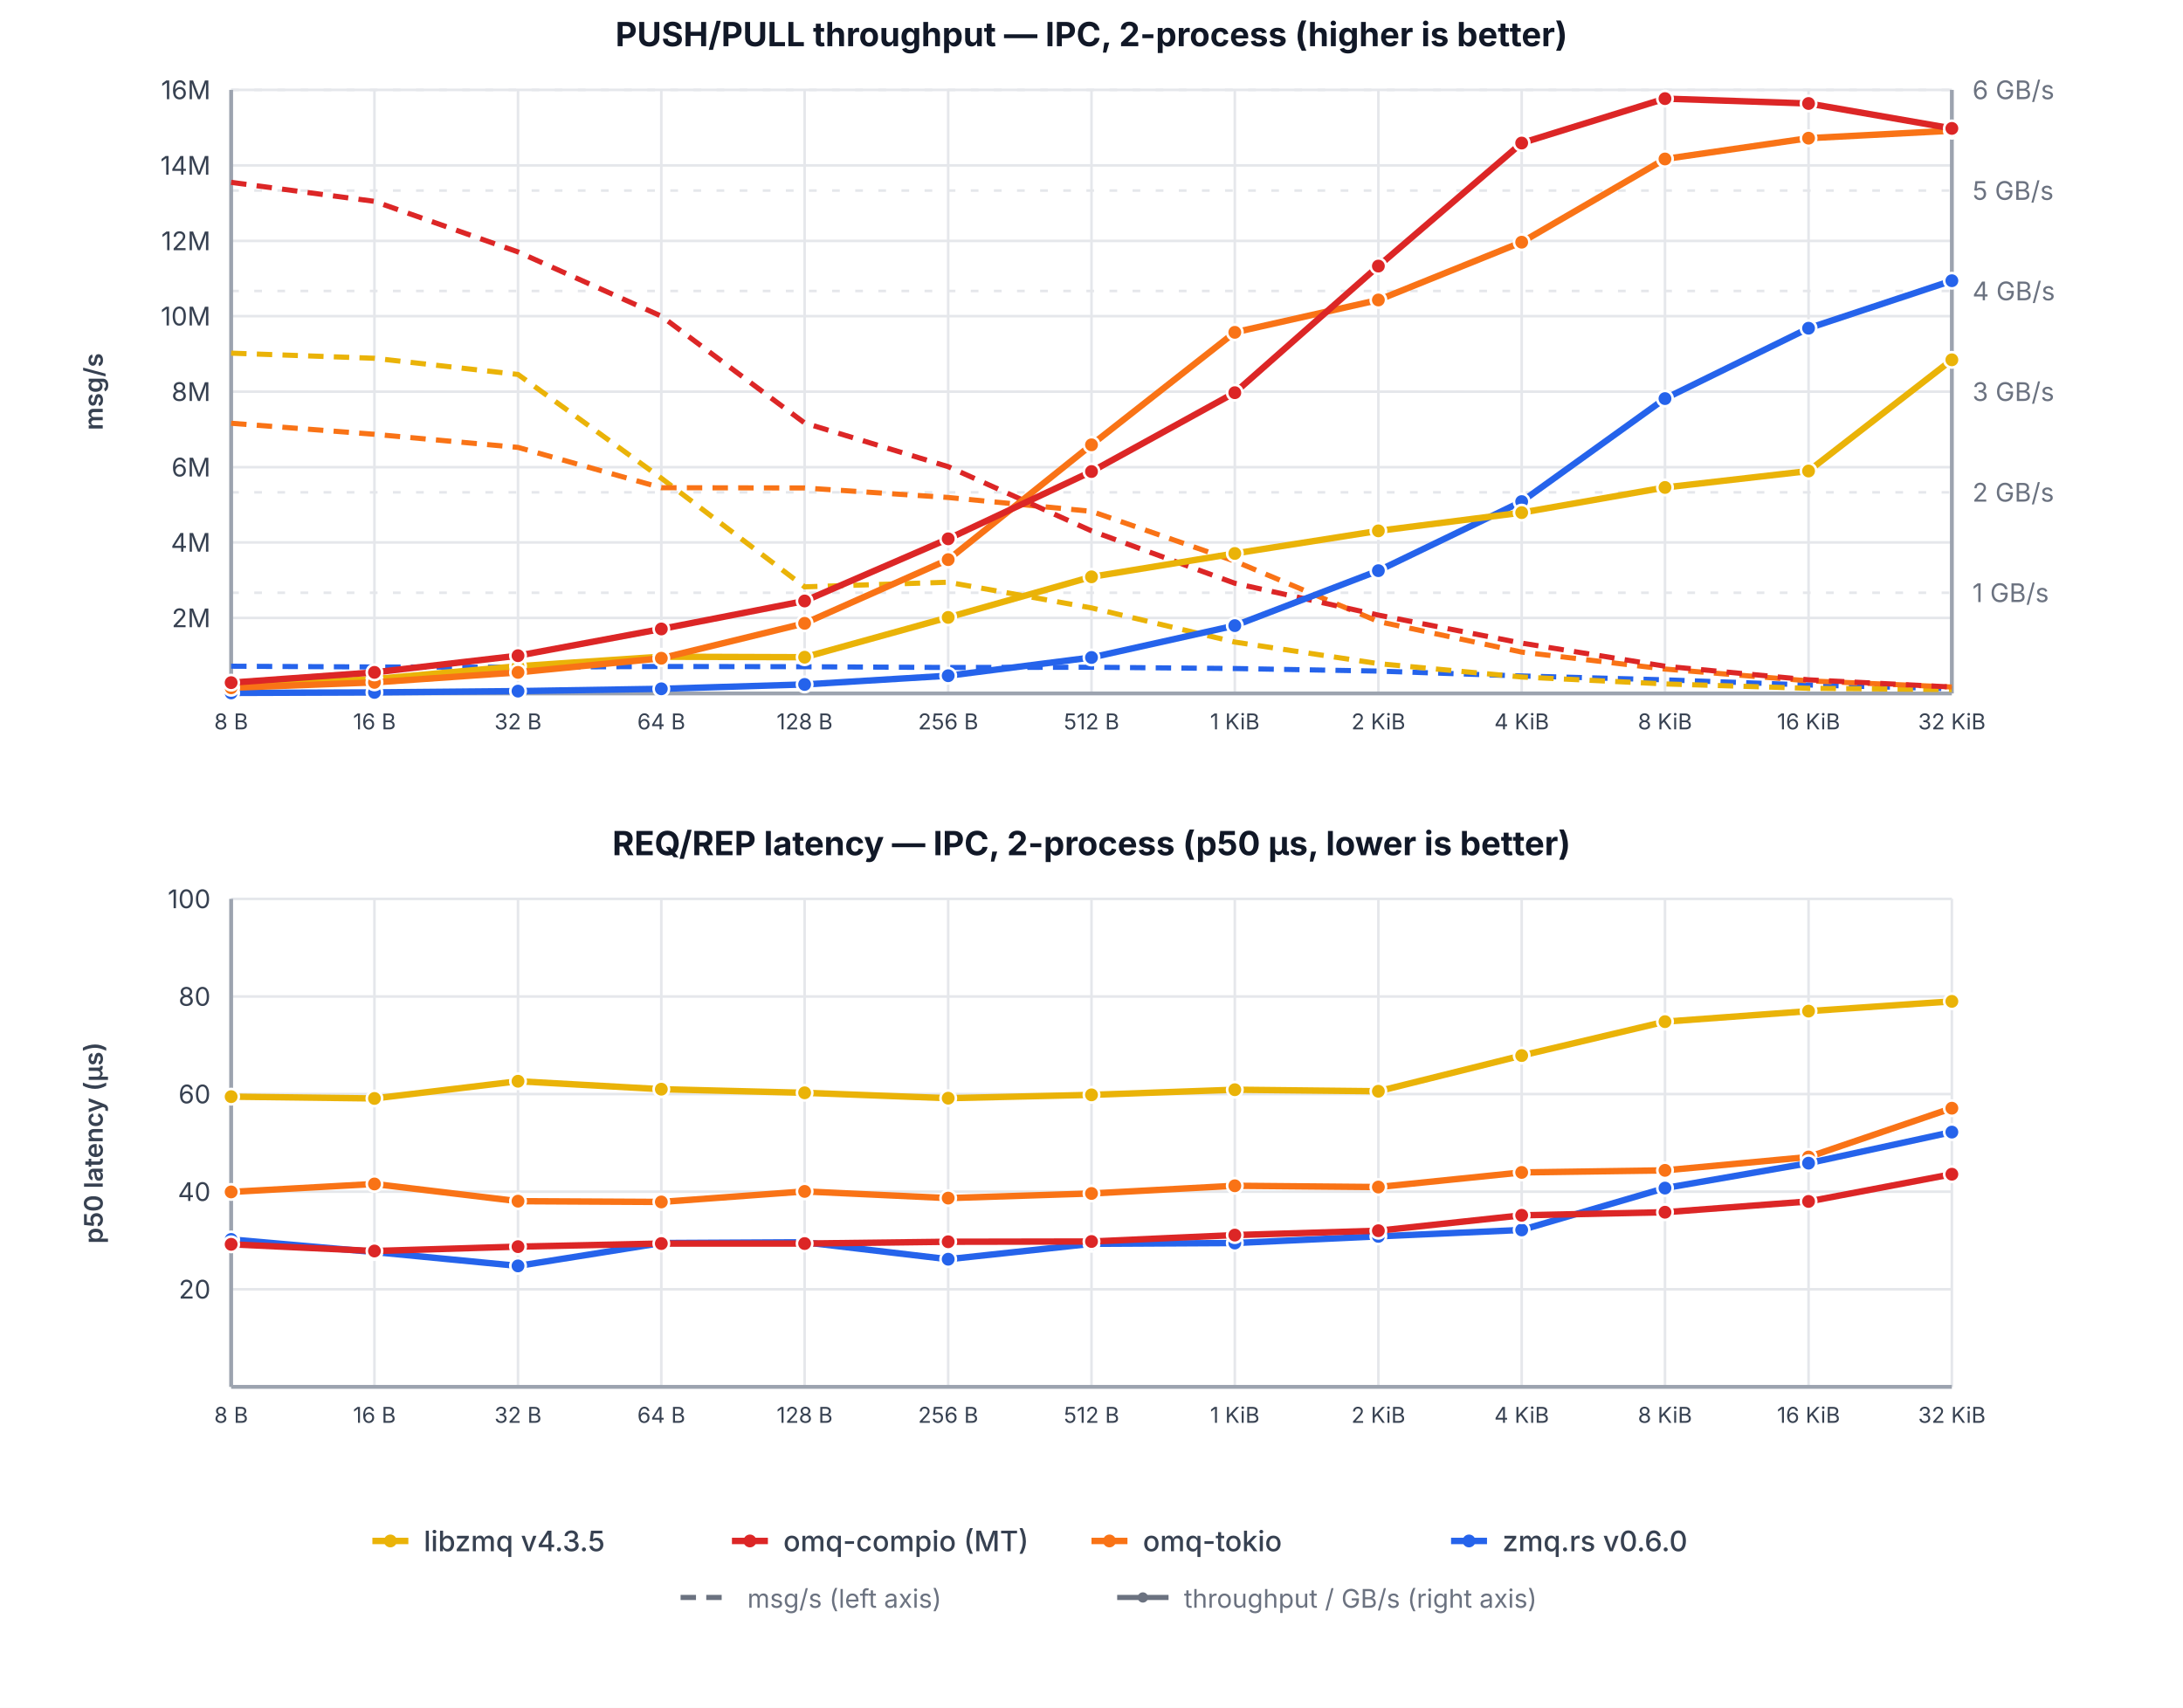
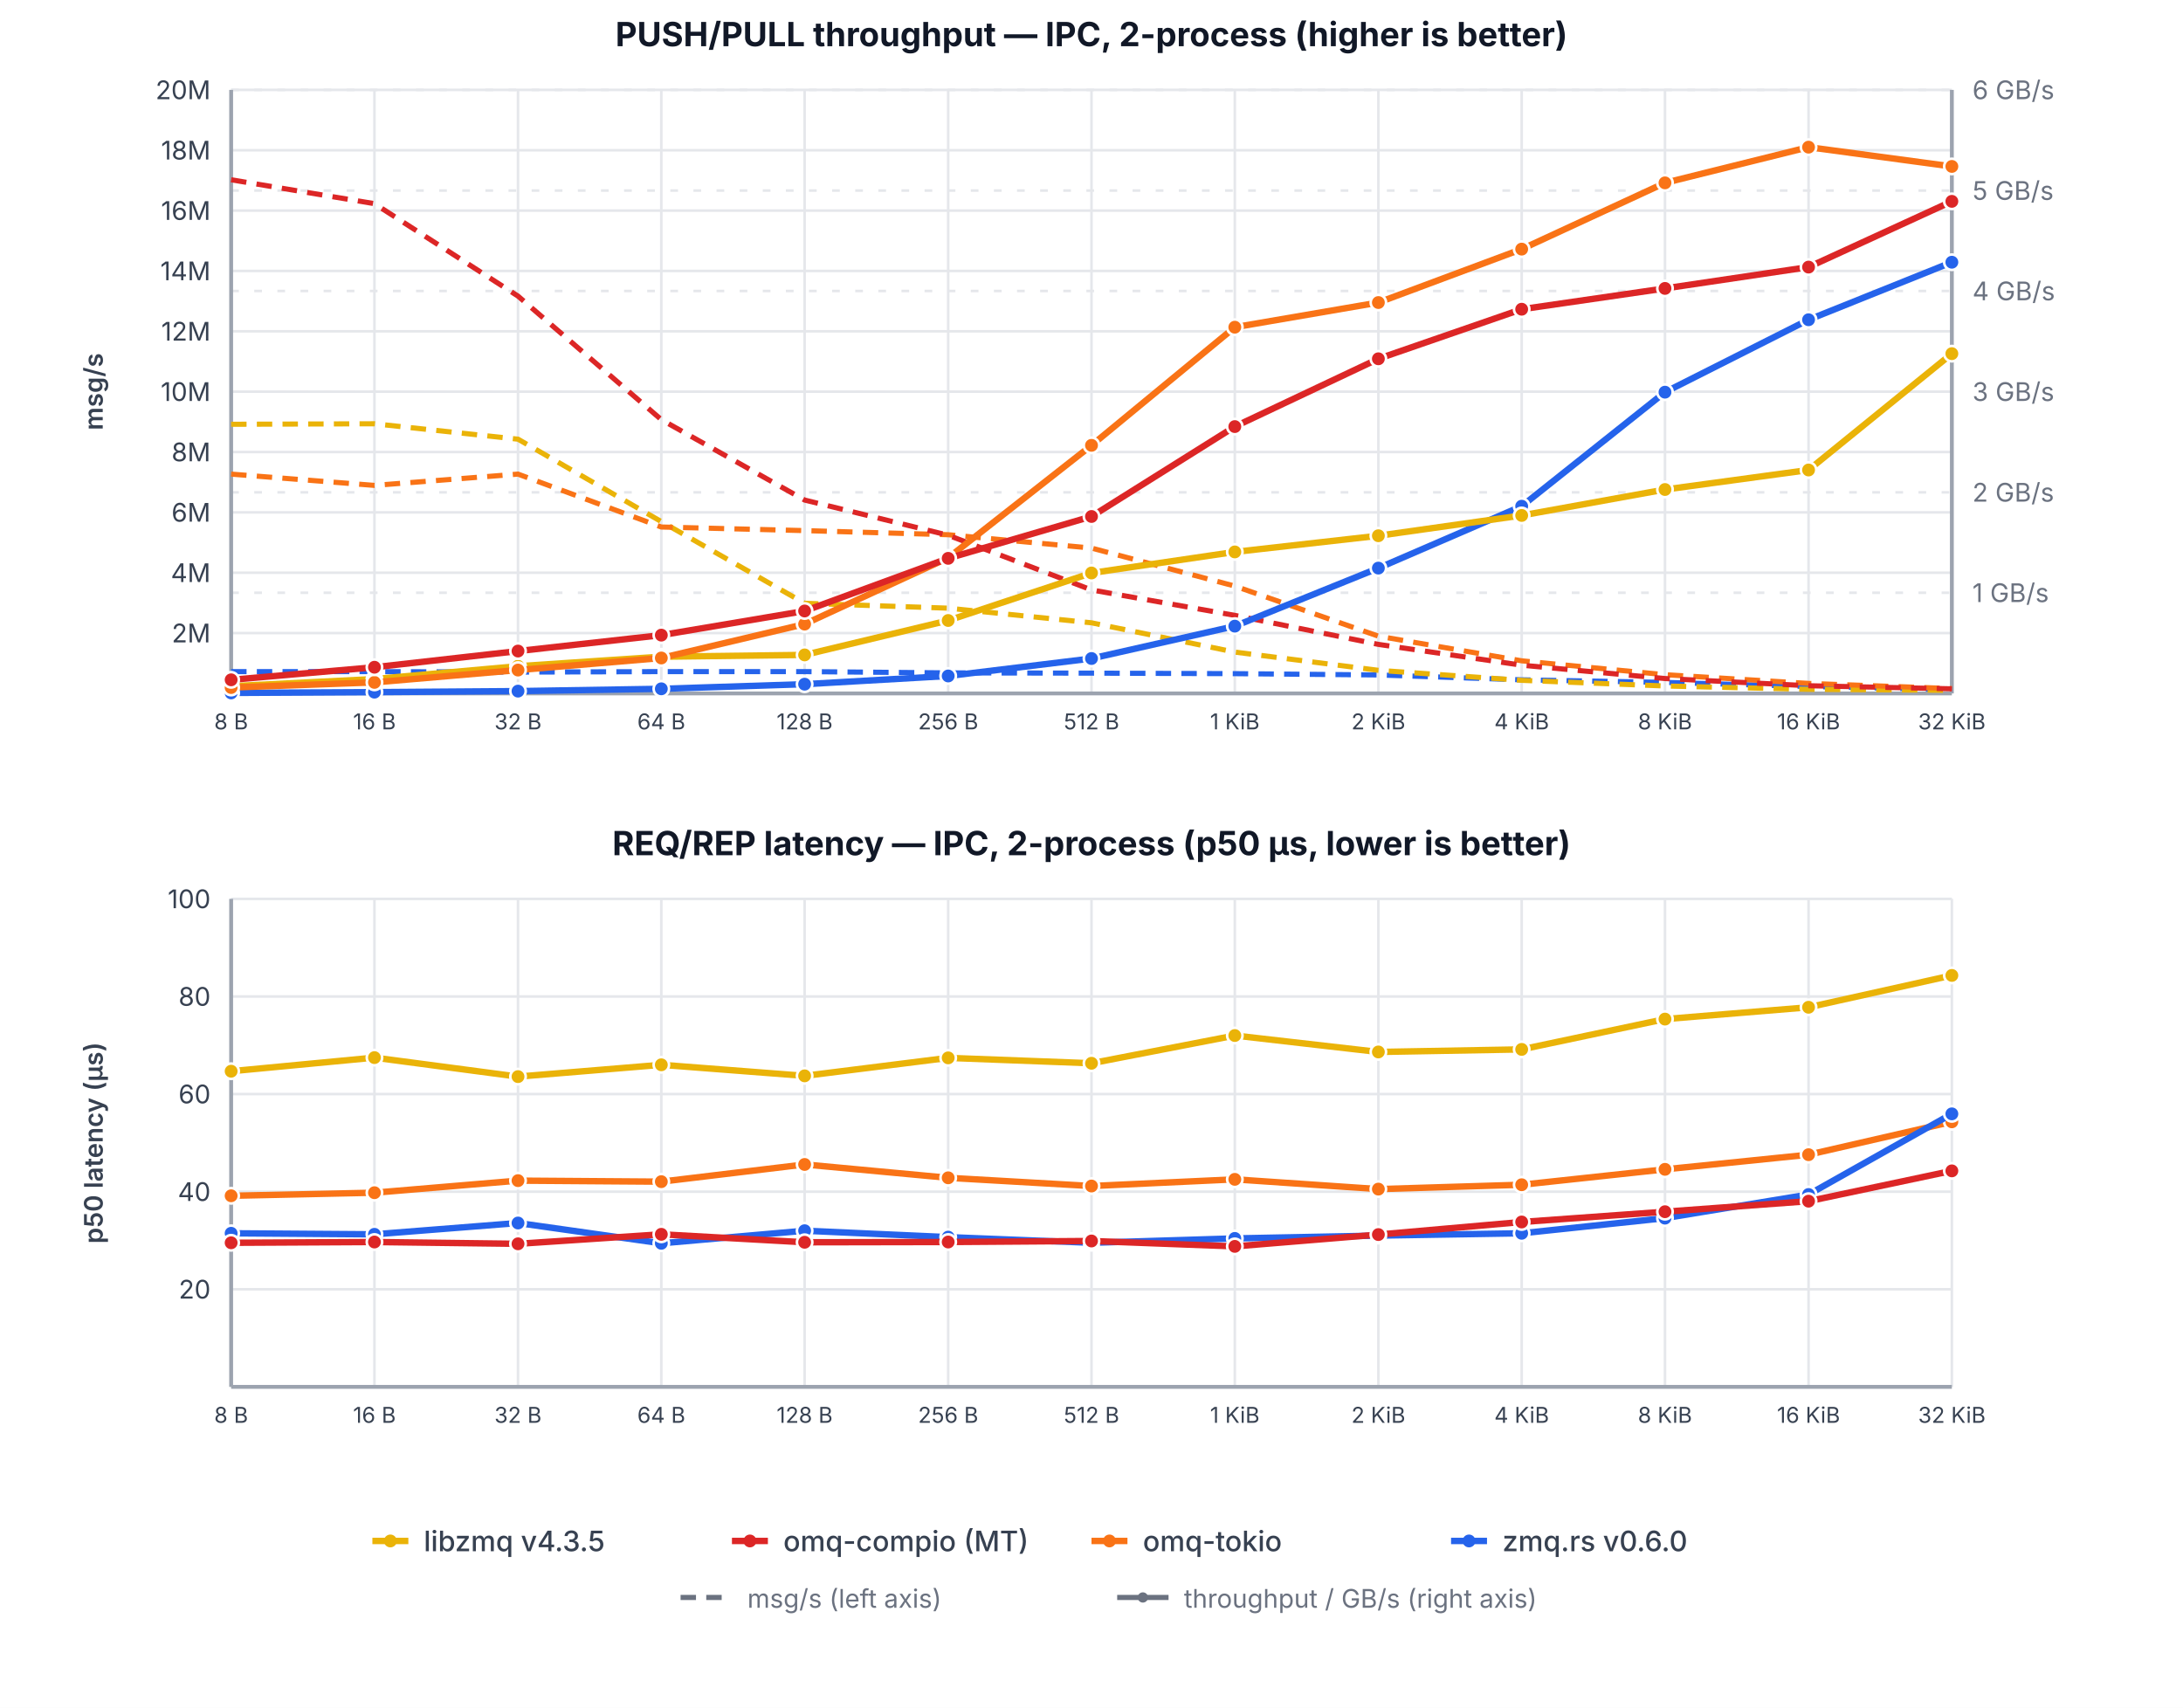
<svg xmlns="http://www.w3.org/2000/svg" viewBox="0 0 850 665" font-family="system-ui, -apple-system, sans-serif">
  <rect width="850" height="665" fill="white" />
  <text x="425.0" y="18.0" text-anchor="middle" fill="#111827" font-size="13" font-weight="700">PUSH/PULL throughput — IPC, 2-process (higher is better)</text>
-   <line x1="90.0" y1="240.6" x2="760.0" y2="240.6" stroke="#e5e7eb" stroke-width="1" />
-   <text x="82.0" y="240.6" text-anchor="end" dominant-baseline="middle" fill="#374151" font-size="10">2M</text>
-   <line x1="90.0" y1="211.2" x2="760.0" y2="211.2" stroke="#e5e7eb" stroke-width="1" />
-   <text x="82.0" y="211.2" text-anchor="end" dominant-baseline="middle" fill="#374151" font-size="10">4M</text>
-   <line x1="90.0" y1="181.9" x2="760.0" y2="181.9" stroke="#e5e7eb" stroke-width="1" />
-   <text x="82.0" y="181.9" text-anchor="end" dominant-baseline="middle" fill="#374151" font-size="10">6M</text>
+   <line x1="90.0" y1="246.5" x2="760.0" y2="246.5" stroke="#e5e7eb" stroke-width="1" />
+   <text x="82.0" y="246.5" text-anchor="end" dominant-baseline="middle" fill="#374151" font-size="10">2M</text>
+   <line x1="90.0" y1="223.0" x2="760.0" y2="223.0" stroke="#e5e7eb" stroke-width="1" />
+   <text x="82.0" y="223.0" text-anchor="end" dominant-baseline="middle" fill="#374151" font-size="10">4M</text>
+   <line x1="90.0" y1="199.5" x2="760.0" y2="199.5" stroke="#e5e7eb" stroke-width="1" />
+   <text x="82.0" y="199.5" text-anchor="end" dominant-baseline="middle" fill="#374151" font-size="10">6M</text>
+   <line x1="90.0" y1="176.0" x2="760.0" y2="176.0" stroke="#e5e7eb" stroke-width="1" />
+   <text x="82.0" y="176.0" text-anchor="end" dominant-baseline="middle" fill="#374151" font-size="10">8M</text>
  <line x1="90.0" y1="152.5" x2="760.0" y2="152.5" stroke="#e5e7eb" stroke-width="1" />
-   <text x="82.0" y="152.5" text-anchor="end" dominant-baseline="middle" fill="#374151" font-size="10">8M</text>
-   <line x1="90.0" y1="123.1" x2="760.0" y2="123.1" stroke="#e5e7eb" stroke-width="1" />
-   <text x="82.0" y="123.1" text-anchor="end" dominant-baseline="middle" fill="#374151" font-size="10">10M</text>
-   <line x1="90.0" y1="93.8" x2="760.0" y2="93.8" stroke="#e5e7eb" stroke-width="1" />
-   <text x="82.0" y="93.8" text-anchor="end" dominant-baseline="middle" fill="#374151" font-size="10">12M</text>
-   <line x1="90.0" y1="64.4" x2="760.0" y2="64.4" stroke="#e5e7eb" stroke-width="1" />
-   <text x="82.0" y="64.4" text-anchor="end" dominant-baseline="middle" fill="#374151" font-size="10">14M</text>
+   <text x="82.0" y="152.5" text-anchor="end" dominant-baseline="middle" fill="#374151" font-size="10">10M</text>
+   <line x1="90.0" y1="129.0" x2="760.0" y2="129.0" stroke="#e5e7eb" stroke-width="1" />
+   <text x="82.0" y="129.0" text-anchor="end" dominant-baseline="middle" fill="#374151" font-size="10">12M</text>
+   <line x1="90.0" y1="105.5" x2="760.0" y2="105.5" stroke="#e5e7eb" stroke-width="1" />
+   <text x="82.0" y="105.5" text-anchor="end" dominant-baseline="middle" fill="#374151" font-size="10">14M</text>
+   <line x1="90.0" y1="82.0" x2="760.0" y2="82.0" stroke="#e5e7eb" stroke-width="1" />
+   <text x="82.0" y="82.0" text-anchor="end" dominant-baseline="middle" fill="#374151" font-size="10">16M</text>
+   <line x1="90.0" y1="58.5" x2="760.0" y2="58.5" stroke="#e5e7eb" stroke-width="1" />
+   <text x="82.0" y="58.5" text-anchor="end" dominant-baseline="middle" fill="#374151" font-size="10">18M</text>
  <line x1="90.0" y1="35.0" x2="760.0" y2="35.0" stroke="#e5e7eb" stroke-width="1" />
-   <text x="82.0" y="35.0" text-anchor="end" dominant-baseline="middle" fill="#374151" font-size="10">16M</text>
+   <text x="82.0" y="35.0" text-anchor="end" dominant-baseline="middle" fill="#374151" font-size="10">20M</text>
  <line x1="90.0" y1="230.8" x2="760.0" y2="230.8" stroke="#e5e7eb" stroke-width="1" stroke-dasharray="3,6" />
  <text x="768.0" y="230.8" text-anchor="start" dominant-baseline="middle" fill="#6b7280" font-size="10">1 GB/s</text>
  <line x1="90.0" y1="191.7" x2="760.0" y2="191.7" stroke="#e5e7eb" stroke-width="1" stroke-dasharray="3,6" />
  <text x="768.0" y="191.7" text-anchor="start" dominant-baseline="middle" fill="#6b7280" font-size="10">2 GB/s</text>
  <line x1="90.0" y1="152.5" x2="760.0" y2="152.5" stroke="#e5e7eb" stroke-width="1" stroke-dasharray="3,6" />
  <text x="768.0" y="152.5" text-anchor="start" dominant-baseline="middle" fill="#6b7280" font-size="10">3 GB/s</text>
  <line x1="90.0" y1="113.3" x2="760.0" y2="113.3" stroke="#e5e7eb" stroke-width="1" stroke-dasharray="3,6" />
  <text x="768.0" y="113.3" text-anchor="start" dominant-baseline="middle" fill="#6b7280" font-size="10">4 GB/s</text>
  <line x1="90.0" y1="74.2" x2="760.0" y2="74.2" stroke="#e5e7eb" stroke-width="1" stroke-dasharray="3,6" />
  <text x="768.0" y="74.2" text-anchor="start" dominant-baseline="middle" fill="#6b7280" font-size="10">5 GB/s</text>
  <line x1="90.0" y1="35.0" x2="760.0" y2="35.0" stroke="#e5e7eb" stroke-width="1" stroke-dasharray="3,6" />
  <text x="768.0" y="35.0" text-anchor="start" dominant-baseline="middle" fill="#6b7280" font-size="10">6 GB/s</text>
  <line x1="90.0" y1="35.0" x2="90.0" y2="270.0" stroke="#e5e7eb" stroke-width="1" />
  <line x1="145.8" y1="35.0" x2="145.8" y2="270.0" stroke="#e5e7eb" stroke-width="1" />
  <line x1="201.7" y1="35.0" x2="201.7" y2="270.0" stroke="#e5e7eb" stroke-width="1" />
  <line x1="257.5" y1="35.0" x2="257.5" y2="270.0" stroke="#e5e7eb" stroke-width="1" />
  <line x1="313.3" y1="35.0" x2="313.3" y2="270.0" stroke="#e5e7eb" stroke-width="1" />
  <line x1="369.2" y1="35.0" x2="369.2" y2="270.0" stroke="#e5e7eb" stroke-width="1" />
  <line x1="425.0" y1="35.0" x2="425.0" y2="270.0" stroke="#e5e7eb" stroke-width="1" />
  <line x1="480.8" y1="35.0" x2="480.8" y2="270.0" stroke="#e5e7eb" stroke-width="1" />
  <line x1="536.7" y1="35.0" x2="536.7" y2="270.0" stroke="#e5e7eb" stroke-width="1" />
  <line x1="592.5" y1="35.0" x2="592.5" y2="270.0" stroke="#e5e7eb" stroke-width="1" />
  <line x1="648.3" y1="35.0" x2="648.3" y2="270.0" stroke="#e5e7eb" stroke-width="1" />
  <line x1="704.2" y1="35.0" x2="704.2" y2="270.0" stroke="#e5e7eb" stroke-width="1" />
  <line x1="760.0" y1="35.0" x2="760.0" y2="270.0" stroke="#e5e7eb" stroke-width="1" />
  <line x1="90.0" y1="35.0" x2="90.0" y2="270.0" stroke="#9ca3af" stroke-width="1.5" />
  <line x1="760.0" y1="35.0" x2="760.0" y2="270.0" stroke="#9ca3af" stroke-width="1.5" />
  <line x1="90.0" y1="270.0" x2="760.0" y2="270.0" stroke="#9ca3af" stroke-width="1.5" />
  <text x="40.0" y="152.5" text-anchor="middle" fill="#374151" font-size="10" font-weight="600" transform="rotate(-90,40.0,152.5)">msg/s</text>
-   <polyline points="90.0,259.4 145.8,259.7 201.7,259.8 257.5,259.5 313.3,259.6 369.2,259.9 425.0,259.8 480.8,260.3 536.7,261.3 592.5,263.2 648.3,264.7 704.2,266.7 760.0,268.2" fill="none" stroke="#2563eb" stroke-width="2" stroke-dasharray="6,4" />
-   <polyline points="90.0,137.5 145.8,139.5 201.7,145.8 257.5,186.2 313.3,228.5 369.2,226.7 425.0,236.7 480.8,250.0 536.7,258.4 592.5,263.6 648.3,266.3 704.2,268.0 760.0,268.5" fill="none" stroke="#eab308" stroke-width="2" stroke-dasharray="6,4" />
-   <polyline points="90.0,164.8 145.8,169.1 201.7,174.2 257.5,189.9 313.3,190.0 369.2,193.7 425.0,199.1 480.8,218.5 536.7,242.0 592.5,253.9 648.3,260.5 704.2,265.1 760.0,267.5" fill="none" stroke="#f97316" stroke-width="2" stroke-dasharray="6,4" />
-   <polyline points="90.0,71.0 145.8,78.4 201.7,98.1 257.5,123.1 313.3,164.7 369.2,181.7 425.0,206.7 480.8,227.1 536.7,239.5 592.5,250.4 648.3,259.4 704.2,264.7 760.0,267.5" fill="none" stroke="#dc2626" stroke-width="2" stroke-dasharray="6,4" />
-   <polyline points="90.0,269.8 145.8,269.6 201.7,269.1 257.5,268.2 313.3,266.5 369.2,263.1 425.0,256.0 480.8,243.6 536.7,222.2 592.5,195.3 648.3,155.2 704.2,127.8 760.0,109.3" fill="none" stroke="#2563eb" stroke-width="2.5" stroke-linecap="round" stroke-linejoin="round" />
+   <polyline points="90.0,261.5 145.8,261.5 201.7,261.7 257.5,261.5 313.3,261.5 369.2,262.0 425.0,262.1 480.8,262.3 536.7,262.8 592.5,264.7 648.3,265.7 704.2,267.3 760.0,268.5" fill="none" stroke="#2563eb" stroke-width="2" stroke-dasharray="6,4" />
+   <polyline points="90.0,165.2 145.8,165.0 201.7,171.0 257.5,203.1 313.3,234.9 369.2,236.8 425.0,242.5 480.8,253.9 536.7,261.0 592.5,264.9 648.3,267.1 704.2,268.4 760.0,268.8" fill="none" stroke="#eab308" stroke-width="2" stroke-dasharray="6,4" />
+   <polyline points="90.0,184.6 145.8,189.0 201.7,184.6 257.5,205.2 313.3,206.6 369.2,208.2 425.0,213.4 480.8,228.2 536.7,247.7 592.5,257.3 648.3,262.7 704.2,266.1 760.0,268.1" fill="none" stroke="#f97316" stroke-width="2" stroke-dasharray="6,4" />
+   <polyline points="90.0,70.0 145.8,79.3 201.7,115.3 257.5,163.4 313.3,194.7 369.2,208.4 425.0,229.7 480.8,239.6 536.7,250.9 592.5,259.0 648.3,264.2 704.2,267.0 760.0,268.2" fill="none" stroke="#dc2626" stroke-width="2" stroke-dasharray="6,4" />
+   <polyline points="90.0,269.8 145.8,269.5 201.7,269.1 257.5,268.2 313.3,266.4 369.2,263.2 425.0,256.4 480.8,243.8 536.7,221.2 592.5,197.1 648.3,152.7 704.2,124.5 760.0,102.1" fill="none" stroke="#2563eb" stroke-width="2.5" stroke-linecap="round" stroke-linejoin="round" />
  <circle cx="90.0" cy="269.8" r="3" fill="#2563eb" stroke="white" stroke-width="1" />
-   <circle cx="145.8" cy="269.6" r="3" fill="#2563eb" stroke="white" stroke-width="1" />
+   <circle cx="145.8" cy="269.5" r="3" fill="#2563eb" stroke="white" stroke-width="1" />
  <circle cx="201.7" cy="269.1" r="3" fill="#2563eb" stroke="white" stroke-width="1" />
  <circle cx="257.5" cy="268.2" r="3" fill="#2563eb" stroke="white" stroke-width="1" />
-   <circle cx="313.3" cy="266.5" r="3" fill="#2563eb" stroke="white" stroke-width="1" />
-   <circle cx="369.2" cy="263.1" r="3" fill="#2563eb" stroke="white" stroke-width="1" />
-   <circle cx="425.0" cy="256.0" r="3" fill="#2563eb" stroke="white" stroke-width="1" />
-   <circle cx="480.8" cy="243.6" r="3" fill="#2563eb" stroke="white" stroke-width="1" />
-   <circle cx="536.7" cy="222.2" r="3" fill="#2563eb" stroke="white" stroke-width="1" />
-   <circle cx="592.5" cy="195.3" r="3" fill="#2563eb" stroke="white" stroke-width="1" />
-   <circle cx="648.3" cy="155.2" r="3" fill="#2563eb" stroke="white" stroke-width="1" />
-   <circle cx="704.2" cy="127.8" r="3" fill="#2563eb" stroke="white" stroke-width="1" />
-   <circle cx="760.0" cy="109.3" r="3" fill="#2563eb" stroke="white" stroke-width="1" />
-   <polyline points="90.0,267.2 145.8,264.4 201.7,259.4 257.5,255.7 313.3,255.9 369.2,240.4 425.0,224.6 480.8,215.5 536.7,206.7 592.5,199.6 648.3,189.8 704.2,183.4 760.0,140.1" fill="none" stroke="#eab308" stroke-width="2.5" stroke-linecap="round" stroke-linejoin="round" />
+   <circle cx="313.3" cy="266.4" r="3" fill="#2563eb" stroke="white" stroke-width="1" />
+   <circle cx="369.2" cy="263.2" r="3" fill="#2563eb" stroke="white" stroke-width="1" />
+   <circle cx="425.0" cy="256.4" r="3" fill="#2563eb" stroke="white" stroke-width="1" />
+   <circle cx="480.8" cy="243.8" r="3" fill="#2563eb" stroke="white" stroke-width="1" />
+   <circle cx="536.7" cy="221.2" r="3" fill="#2563eb" stroke="white" stroke-width="1" />
+   <circle cx="592.5" cy="197.1" r="3" fill="#2563eb" stroke="white" stroke-width="1" />
+   <circle cx="648.3" cy="152.7" r="3" fill="#2563eb" stroke="white" stroke-width="1" />
+   <circle cx="704.2" cy="124.5" r="3" fill="#2563eb" stroke="white" stroke-width="1" />
+   <circle cx="760.0" cy="102.1" r="3" fill="#2563eb" stroke="white" stroke-width="1" />
+   <polyline points="90.0,267.2 145.8,264.4 201.7,259.4 257.5,255.7 313.3,255.0 369.2,241.6 425.0,223.1 480.8,214.9 536.7,208.6 592.5,200.7 648.3,190.6 704.2,183.0 760.0,137.7" fill="none" stroke="#eab308" stroke-width="2.5" stroke-linecap="round" stroke-linejoin="round" />
  <circle cx="90.0" cy="267.2" r="3" fill="#eab308" stroke="white" stroke-width="1" />
  <circle cx="145.8" cy="264.4" r="3" fill="#eab308" stroke="white" stroke-width="1" />
  <circle cx="201.7" cy="259.4" r="3" fill="#eab308" stroke="white" stroke-width="1" />
  <circle cx="257.5" cy="255.7" r="3" fill="#eab308" stroke="white" stroke-width="1" />
-   <circle cx="313.3" cy="255.9" r="3" fill="#eab308" stroke="white" stroke-width="1" />
-   <circle cx="369.2" cy="240.4" r="3" fill="#eab308" stroke="white" stroke-width="1" />
-   <circle cx="425.0" cy="224.6" r="3" fill="#eab308" stroke="white" stroke-width="1" />
-   <circle cx="480.8" cy="215.5" r="3" fill="#eab308" stroke="white" stroke-width="1" />
-   <circle cx="536.7" cy="206.7" r="3" fill="#eab308" stroke="white" stroke-width="1" />
-   <circle cx="592.5" cy="199.6" r="3" fill="#eab308" stroke="white" stroke-width="1" />
-   <circle cx="648.3" cy="189.8" r="3" fill="#eab308" stroke="white" stroke-width="1" />
-   <circle cx="704.2" cy="183.4" r="3" fill="#eab308" stroke="white" stroke-width="1" />
-   <circle cx="760.0" cy="140.1" r="3" fill="#eab308" stroke="white" stroke-width="1" />
-   <polyline points="90.0,267.8 145.8,265.7 201.7,261.8 257.5,256.3 313.3,242.7 369.2,217.9 425.0,173.2 480.8,129.4 536.7,116.8 592.5,94.3 648.3,61.9 704.2,53.8 760.0,50.9" fill="none" stroke="#f97316" stroke-width="2.5" stroke-linecap="round" stroke-linejoin="round" />
-   <circle cx="90.0" cy="267.8" r="3" fill="#f97316" stroke="white" stroke-width="1" />
+   <circle cx="313.3" cy="255.0" r="3" fill="#eab308" stroke="white" stroke-width="1" />
+   <circle cx="369.2" cy="241.6" r="3" fill="#eab308" stroke="white" stroke-width="1" />
+   <circle cx="425.0" cy="223.1" r="3" fill="#eab308" stroke="white" stroke-width="1" />
+   <circle cx="480.8" cy="214.9" r="3" fill="#eab308" stroke="white" stroke-width="1" />
+   <circle cx="536.7" cy="208.6" r="3" fill="#eab308" stroke="white" stroke-width="1" />
+   <circle cx="592.5" cy="200.7" r="3" fill="#eab308" stroke="white" stroke-width="1" />
+   <circle cx="648.3" cy="190.6" r="3" fill="#eab308" stroke="white" stroke-width="1" />
+   <circle cx="704.2" cy="183.0" r="3" fill="#eab308" stroke="white" stroke-width="1" />
+   <circle cx="760.0" cy="137.7" r="3" fill="#eab308" stroke="white" stroke-width="1" />
+   <polyline points="90.0,267.7 145.8,265.7 201.7,260.9 257.5,256.2 313.3,243.0 369.2,217.2 425.0,173.4 480.8,127.4 536.7,117.8 592.5,97.0 648.3,71.2 704.2,57.3 760.0,64.8" fill="none" stroke="#f97316" stroke-width="2.5" stroke-linecap="round" stroke-linejoin="round" />
+   <circle cx="90.0" cy="267.7" r="3" fill="#f97316" stroke="white" stroke-width="1" />
  <circle cx="145.8" cy="265.7" r="3" fill="#f97316" stroke="white" stroke-width="1" />
-   <circle cx="201.7" cy="261.8" r="3" fill="#f97316" stroke="white" stroke-width="1" />
-   <circle cx="257.5" cy="256.3" r="3" fill="#f97316" stroke="white" stroke-width="1" />
-   <circle cx="313.3" cy="242.7" r="3" fill="#f97316" stroke="white" stroke-width="1" />
-   <circle cx="369.2" cy="217.9" r="3" fill="#f97316" stroke="white" stroke-width="1" />
-   <circle cx="425.0" cy="173.2" r="3" fill="#f97316" stroke="white" stroke-width="1" />
-   <circle cx="480.8" cy="129.4" r="3" fill="#f97316" stroke="white" stroke-width="1" />
-   <circle cx="536.7" cy="116.8" r="3" fill="#f97316" stroke="white" stroke-width="1" />
-   <circle cx="592.5" cy="94.3" r="3" fill="#f97316" stroke="white" stroke-width="1" />
-   <circle cx="648.3" cy="61.9" r="3" fill="#f97316" stroke="white" stroke-width="1" />
-   <circle cx="704.2" cy="53.8" r="3" fill="#f97316" stroke="white" stroke-width="1" />
-   <circle cx="760.0" cy="50.9" r="3" fill="#f97316" stroke="white" stroke-width="1" />
-   <polyline points="90.0,265.8 145.8,261.8 201.7,255.3 257.5,244.9 313.3,234.0 369.2,209.8 425.0,183.6 480.8,152.9 536.7,103.6 592.5,55.7 648.3,38.4 704.2,40.3 760.0,50.0" fill="none" stroke="#dc2626" stroke-width="2.5" stroke-linecap="round" stroke-linejoin="round" />
-   <circle cx="90.0" cy="265.8" r="3" fill="#dc2626" stroke="white" stroke-width="1" />
-   <circle cx="145.8" cy="261.8" r="3" fill="#dc2626" stroke="white" stroke-width="1" />
-   <circle cx="201.7" cy="255.3" r="3" fill="#dc2626" stroke="white" stroke-width="1" />
-   <circle cx="257.5" cy="244.9" r="3" fill="#dc2626" stroke="white" stroke-width="1" />
-   <circle cx="313.3" cy="234.0" r="3" fill="#dc2626" stroke="white" stroke-width="1" />
-   <circle cx="369.2" cy="209.8" r="3" fill="#dc2626" stroke="white" stroke-width="1" />
-   <circle cx="425.0" cy="183.6" r="3" fill="#dc2626" stroke="white" stroke-width="1" />
-   <circle cx="480.8" cy="152.9" r="3" fill="#dc2626" stroke="white" stroke-width="1" />
-   <circle cx="536.7" cy="103.6" r="3" fill="#dc2626" stroke="white" stroke-width="1" />
-   <circle cx="592.5" cy="55.7" r="3" fill="#dc2626" stroke="white" stroke-width="1" />
-   <circle cx="648.3" cy="38.4" r="3" fill="#dc2626" stroke="white" stroke-width="1" />
-   <circle cx="704.2" cy="40.3" r="3" fill="#dc2626" stroke="white" stroke-width="1" />
-   <circle cx="760.0" cy="50.0" r="3" fill="#dc2626" stroke="white" stroke-width="1" />
+   <circle cx="201.7" cy="260.9" r="3" fill="#f97316" stroke="white" stroke-width="1" />
+   <circle cx="257.5" cy="256.2" r="3" fill="#f97316" stroke="white" stroke-width="1" />
+   <circle cx="313.3" cy="243.0" r="3" fill="#f97316" stroke="white" stroke-width="1" />
+   <circle cx="369.2" cy="217.2" r="3" fill="#f97316" stroke="white" stroke-width="1" />
+   <circle cx="425.0" cy="173.4" r="3" fill="#f97316" stroke="white" stroke-width="1" />
+   <circle cx="480.8" cy="127.4" r="3" fill="#f97316" stroke="white" stroke-width="1" />
+   <circle cx="536.7" cy="117.8" r="3" fill="#f97316" stroke="white" stroke-width="1" />
+   <circle cx="592.5" cy="97.0" r="3" fill="#f97316" stroke="white" stroke-width="1" />
+   <circle cx="648.3" cy="71.2" r="3" fill="#f97316" stroke="white" stroke-width="1" />
+   <circle cx="704.2" cy="57.3" r="3" fill="#f97316" stroke="white" stroke-width="1" />
+   <circle cx="760.0" cy="64.8" r="3" fill="#f97316" stroke="white" stroke-width="1" />
+   <polyline points="90.0,264.7 145.8,259.8 201.7,253.5 257.5,247.3 313.3,237.9 369.2,217.4 425.0,201.1 480.8,166.1 536.7,139.7 592.5,120.4 648.3,112.3 704.2,104.0 760.0,78.4" fill="none" stroke="#dc2626" stroke-width="2.5" stroke-linecap="round" stroke-linejoin="round" />
+   <circle cx="90.0" cy="264.7" r="3" fill="#dc2626" stroke="white" stroke-width="1" />
+   <circle cx="145.8" cy="259.8" r="3" fill="#dc2626" stroke="white" stroke-width="1" />
+   <circle cx="201.7" cy="253.5" r="3" fill="#dc2626" stroke="white" stroke-width="1" />
+   <circle cx="257.5" cy="247.3" r="3" fill="#dc2626" stroke="white" stroke-width="1" />
+   <circle cx="313.3" cy="237.9" r="3" fill="#dc2626" stroke="white" stroke-width="1" />
+   <circle cx="369.2" cy="217.4" r="3" fill="#dc2626" stroke="white" stroke-width="1" />
+   <circle cx="425.0" cy="201.1" r="3" fill="#dc2626" stroke="white" stroke-width="1" />
+   <circle cx="480.8" cy="166.1" r="3" fill="#dc2626" stroke="white" stroke-width="1" />
+   <circle cx="536.7" cy="139.7" r="3" fill="#dc2626" stroke="white" stroke-width="1" />
+   <circle cx="592.5" cy="120.4" r="3" fill="#dc2626" stroke="white" stroke-width="1" />
+   <circle cx="648.3" cy="112.3" r="3" fill="#dc2626" stroke="white" stroke-width="1" />
+   <circle cx="704.2" cy="104.0" r="3" fill="#dc2626" stroke="white" stroke-width="1" />
+   <circle cx="760.0" cy="78.4" r="3" fill="#dc2626" stroke="white" stroke-width="1" />
  <text x="90.0" y="284.0" text-anchor="middle" fill="#374151" font-size="8.5">8 B</text>
  <text x="145.8" y="284.0" text-anchor="middle" fill="#374151" font-size="8.5">16 B</text>
  <text x="201.7" y="284.0" text-anchor="middle" fill="#374151" font-size="8.5">32 B</text>
  <text x="257.5" y="284.0" text-anchor="middle" fill="#374151" font-size="8.5">64 B</text>
  <text x="313.3" y="284.0" text-anchor="middle" fill="#374151" font-size="8.5">128 B</text>
  <text x="369.2" y="284.0" text-anchor="middle" fill="#374151" font-size="8.5">256 B</text>
  <text x="425.0" y="284.0" text-anchor="middle" fill="#374151" font-size="8.5">512 B</text>
  <text x="480.8" y="284.0" text-anchor="middle" fill="#374151" font-size="8.5">1 KiB</text>
  <text x="536.7" y="284.0" text-anchor="middle" fill="#374151" font-size="8.5">2 KiB</text>
  <text x="592.5" y="284.0" text-anchor="middle" fill="#374151" font-size="8.5">4 KiB</text>
  <text x="648.3" y="284.0" text-anchor="middle" fill="#374151" font-size="8.5">8 KiB</text>
  <text x="704.2" y="284.0" text-anchor="middle" fill="#374151" font-size="8.5">16 KiB</text>
  <text x="760.0" y="284.0" text-anchor="middle" fill="#374151" font-size="8.5">32 KiB</text>
  <text x="425.0" y="333.0" text-anchor="middle" fill="#111827" font-size="13" font-weight="700">REQ/REP latency — IPC, 2-process (p50 µs, lower is better)</text>
  <line x1="90.0" y1="502.0" x2="760.0" y2="502.0" stroke="#e5e7eb" stroke-width="1" />
  <text x="82.0" y="502.0" text-anchor="end" dominant-baseline="middle" fill="#374151" font-size="10">20</text>
  <line x1="90.0" y1="464.0" x2="760.0" y2="464.0" stroke="#e5e7eb" stroke-width="1" />
  <text x="82.0" y="464.0" text-anchor="end" dominant-baseline="middle" fill="#374151" font-size="10">40</text>
  <line x1="90.0" y1="426.0" x2="760.0" y2="426.0" stroke="#e5e7eb" stroke-width="1" />
  <text x="82.0" y="426.0" text-anchor="end" dominant-baseline="middle" fill="#374151" font-size="10">60</text>
  <line x1="90.0" y1="388.0" x2="760.0" y2="388.0" stroke="#e5e7eb" stroke-width="1" />
  <text x="82.0" y="388.0" text-anchor="end" dominant-baseline="middle" fill="#374151" font-size="10">80</text>
  <line x1="90.0" y1="350.0" x2="760.0" y2="350.0" stroke="#e5e7eb" stroke-width="1" />
  <text x="82.0" y="350.0" text-anchor="end" dominant-baseline="middle" fill="#374151" font-size="10">100</text>
  <line x1="90.0" y1="350.0" x2="90.0" y2="540.0" stroke="#e5e7eb" stroke-width="1" />
  <line x1="145.8" y1="350.0" x2="145.8" y2="540.0" stroke="#e5e7eb" stroke-width="1" />
  <line x1="201.7" y1="350.0" x2="201.7" y2="540.0" stroke="#e5e7eb" stroke-width="1" />
  <line x1="257.5" y1="350.0" x2="257.5" y2="540.0" stroke="#e5e7eb" stroke-width="1" />
  <line x1="313.3" y1="350.0" x2="313.3" y2="540.0" stroke="#e5e7eb" stroke-width="1" />
  <line x1="369.2" y1="350.0" x2="369.2" y2="540.0" stroke="#e5e7eb" stroke-width="1" />
  <line x1="425.0" y1="350.0" x2="425.0" y2="540.0" stroke="#e5e7eb" stroke-width="1" />
  <line x1="480.8" y1="350.0" x2="480.8" y2="540.0" stroke="#e5e7eb" stroke-width="1" />
  <line x1="536.7" y1="350.0" x2="536.7" y2="540.0" stroke="#e5e7eb" stroke-width="1" />
  <line x1="592.5" y1="350.0" x2="592.5" y2="540.0" stroke="#e5e7eb" stroke-width="1" />
  <line x1="648.3" y1="350.0" x2="648.3" y2="540.0" stroke="#e5e7eb" stroke-width="1" />
  <line x1="704.2" y1="350.0" x2="704.2" y2="540.0" stroke="#e5e7eb" stroke-width="1" />
  <line x1="760.0" y1="350.0" x2="760.0" y2="540.0" stroke="#e5e7eb" stroke-width="1" />
  <line x1="90.0" y1="350.0" x2="90.0" y2="540.0" stroke="#9ca3af" stroke-width="1.5" />
  <line x1="90.0" y1="540.0" x2="760.0" y2="540.0" stroke="#9ca3af" stroke-width="1.5" />
  <text x="40.0" y="445.0" text-anchor="middle" fill="#374151" font-size="10" font-weight="600" transform="rotate(-90,40.0,445.0)">p50 latency (µs)</text>
-   <polyline points="90.0,427.0 145.8,427.7 201.7,421.0 257.5,424.1 313.3,425.5 369.2,427.6 425.0,426.3 480.8,424.3 536.7,424.9 592.5,411.0 648.3,397.8 704.2,393.7 760.0,389.9" fill="none" stroke="#eab308" stroke-width="2.5" stroke-linecap="round" stroke-linejoin="round" />
-   <circle cx="90.0" cy="427.0" r="3" fill="#eab308" stroke="white" stroke-width="1" />
-   <circle cx="145.8" cy="427.7" r="3" fill="#eab308" stroke="white" stroke-width="1" />
-   <circle cx="201.7" cy="421.0" r="3" fill="#eab308" stroke="white" stroke-width="1" />
-   <circle cx="257.5" cy="424.1" r="3" fill="#eab308" stroke="white" stroke-width="1" />
-   <circle cx="313.3" cy="425.5" r="3" fill="#eab308" stroke="white" stroke-width="1" />
-   <circle cx="369.2" cy="427.6" r="3" fill="#eab308" stroke="white" stroke-width="1" />
-   <circle cx="425.0" cy="426.3" r="3" fill="#eab308" stroke="white" stroke-width="1" />
-   <circle cx="480.8" cy="424.3" r="3" fill="#eab308" stroke="white" stroke-width="1" />
-   <circle cx="536.7" cy="424.9" r="3" fill="#eab308" stroke="white" stroke-width="1" />
-   <circle cx="592.5" cy="411.0" r="3" fill="#eab308" stroke="white" stroke-width="1" />
-   <circle cx="648.3" cy="397.8" r="3" fill="#eab308" stroke="white" stroke-width="1" />
-   <circle cx="704.2" cy="393.7" r="3" fill="#eab308" stroke="white" stroke-width="1" />
-   <circle cx="760.0" cy="389.9" r="3" fill="#eab308" stroke="white" stroke-width="1" />
-   <polyline points="90.0,464.1 145.8,461.0 201.7,467.7 257.5,468.0 313.3,463.9 369.2,466.5 425.0,464.7 480.8,461.7 536.7,462.2 592.5,456.5 648.3,455.7 704.2,450.5 760.0,431.5" fill="none" stroke="#f97316" stroke-width="2.5" stroke-linecap="round" stroke-linejoin="round" />
-   <circle cx="90.0" cy="464.1" r="3" fill="#f97316" stroke="white" stroke-width="1" />
-   <circle cx="145.8" cy="461.0" r="3" fill="#f97316" stroke="white" stroke-width="1" />
-   <circle cx="201.7" cy="467.7" r="3" fill="#f97316" stroke="white" stroke-width="1" />
-   <circle cx="257.5" cy="468.0" r="3" fill="#f97316" stroke="white" stroke-width="1" />
-   <circle cx="313.3" cy="463.9" r="3" fill="#f97316" stroke="white" stroke-width="1" />
-   <circle cx="369.2" cy="466.5" r="3" fill="#f97316" stroke="white" stroke-width="1" />
-   <circle cx="425.0" cy="464.7" r="3" fill="#f97316" stroke="white" stroke-width="1" />
-   <circle cx="480.8" cy="461.7" r="3" fill="#f97316" stroke="white" stroke-width="1" />
-   <circle cx="536.7" cy="462.2" r="3" fill="#f97316" stroke="white" stroke-width="1" />
-   <circle cx="592.5" cy="456.5" r="3" fill="#f97316" stroke="white" stroke-width="1" />
-   <circle cx="648.3" cy="455.7" r="3" fill="#f97316" stroke="white" stroke-width="1" />
-   <circle cx="704.2" cy="450.5" r="3" fill="#f97316" stroke="white" stroke-width="1" />
-   <circle cx="760.0" cy="431.5" r="3" fill="#f97316" stroke="white" stroke-width="1" />
-   <polyline points="90.0,482.6 145.8,487.5 201.7,492.9 257.5,484.0 313.3,483.7 369.2,490.3 425.0,484.3 480.8,484.0 536.7,481.4 592.5,478.9 648.3,462.6 704.2,452.9 760.0,440.8" fill="none" stroke="#2563eb" stroke-width="2.5" stroke-linecap="round" stroke-linejoin="round" />
-   <circle cx="90.0" cy="482.6" r="3" fill="#2563eb" stroke="white" stroke-width="1" />
-   <circle cx="145.8" cy="487.5" r="3" fill="#2563eb" stroke="white" stroke-width="1" />
-   <circle cx="201.7" cy="492.9" r="3" fill="#2563eb" stroke="white" stroke-width="1" />
-   <circle cx="257.5" cy="484.0" r="3" fill="#2563eb" stroke="white" stroke-width="1" />
-   <circle cx="313.3" cy="483.7" r="3" fill="#2563eb" stroke="white" stroke-width="1" />
-   <circle cx="369.2" cy="490.3" r="3" fill="#2563eb" stroke="white" stroke-width="1" />
-   <circle cx="425.0" cy="484.3" r="3" fill="#2563eb" stroke="white" stroke-width="1" />
-   <circle cx="480.8" cy="484.0" r="3" fill="#2563eb" stroke="white" stroke-width="1" />
-   <circle cx="536.7" cy="481.4" r="3" fill="#2563eb" stroke="white" stroke-width="1" />
-   <circle cx="592.5" cy="478.9" r="3" fill="#2563eb" stroke="white" stroke-width="1" />
-   <circle cx="648.3" cy="462.6" r="3" fill="#2563eb" stroke="white" stroke-width="1" />
-   <circle cx="704.2" cy="452.9" r="3" fill="#2563eb" stroke="white" stroke-width="1" />
-   <circle cx="760.0" cy="440.8" r="3" fill="#2563eb" stroke="white" stroke-width="1" />
-   <polyline points="90.0,484.5 145.8,487.1 201.7,485.4 257.5,484.2 313.3,484.2 369.2,483.5 425.0,483.4 480.8,480.9 536.7,479.2 592.5,473.2 648.3,472.0 704.2,467.8 760.0,457.2" fill="none" stroke="#dc2626" stroke-width="2.5" stroke-linecap="round" stroke-linejoin="round" />
-   <circle cx="90.0" cy="484.5" r="3" fill="#dc2626" stroke="white" stroke-width="1" />
-   <circle cx="145.8" cy="487.1" r="3" fill="#dc2626" stroke="white" stroke-width="1" />
-   <circle cx="201.7" cy="485.4" r="3" fill="#dc2626" stroke="white" stroke-width="1" />
-   <circle cx="257.5" cy="484.2" r="3" fill="#dc2626" stroke="white" stroke-width="1" />
-   <circle cx="313.3" cy="484.2" r="3" fill="#dc2626" stroke="white" stroke-width="1" />
-   <circle cx="369.2" cy="483.5" r="3" fill="#dc2626" stroke="white" stroke-width="1" />
-   <circle cx="425.0" cy="483.4" r="3" fill="#dc2626" stroke="white" stroke-width="1" />
-   <circle cx="480.8" cy="480.9" r="3" fill="#dc2626" stroke="white" stroke-width="1" />
-   <circle cx="536.7" cy="479.2" r="3" fill="#dc2626" stroke="white" stroke-width="1" />
-   <circle cx="592.5" cy="473.2" r="3" fill="#dc2626" stroke="white" stroke-width="1" />
-   <circle cx="648.3" cy="472.0" r="3" fill="#dc2626" stroke="white" stroke-width="1" />
-   <circle cx="704.2" cy="467.8" r="3" fill="#dc2626" stroke="white" stroke-width="1" />
-   <circle cx="760.0" cy="457.2" r="3" fill="#dc2626" stroke="white" stroke-width="1" />
+   <polyline points="90.0,417.1 145.8,411.8 201.7,419.2 257.5,414.6 313.3,418.9 369.2,411.9 425.0,414.0 480.8,403.2 536.7,409.6 592.5,408.6 648.3,396.8 704.2,392.2 760.0,379.8" fill="none" stroke="#eab308" stroke-width="2.5" stroke-linecap="round" stroke-linejoin="round" />
+   <circle cx="90.0" cy="417.1" r="3" fill="#eab308" stroke="white" stroke-width="1" />
+   <circle cx="145.8" cy="411.8" r="3" fill="#eab308" stroke="white" stroke-width="1" />
+   <circle cx="201.7" cy="419.2" r="3" fill="#eab308" stroke="white" stroke-width="1" />
+   <circle cx="257.5" cy="414.6" r="3" fill="#eab308" stroke="white" stroke-width="1" />
+   <circle cx="313.3" cy="418.9" r="3" fill="#eab308" stroke="white" stroke-width="1" />
+   <circle cx="369.2" cy="411.9" r="3" fill="#eab308" stroke="white" stroke-width="1" />
+   <circle cx="425.0" cy="414.0" r="3" fill="#eab308" stroke="white" stroke-width="1" />
+   <circle cx="480.8" cy="403.2" r="3" fill="#eab308" stroke="white" stroke-width="1" />
+   <circle cx="536.7" cy="409.6" r="3" fill="#eab308" stroke="white" stroke-width="1" />
+   <circle cx="592.5" cy="408.6" r="3" fill="#eab308" stroke="white" stroke-width="1" />
+   <circle cx="648.3" cy="396.8" r="3" fill="#eab308" stroke="white" stroke-width="1" />
+   <circle cx="704.2" cy="392.2" r="3" fill="#eab308" stroke="white" stroke-width="1" />
+   <circle cx="760.0" cy="379.8" r="3" fill="#eab308" stroke="white" stroke-width="1" />
+   <polyline points="90.0,465.6 145.8,464.4 201.7,459.7 257.5,460.1 313.3,453.4 369.2,458.6 425.0,461.8 480.8,459.2 536.7,463.0 592.5,461.3 648.3,455.3 704.2,449.6 760.0,436.8" fill="none" stroke="#f97316" stroke-width="2.5" stroke-linecap="round" stroke-linejoin="round" />
+   <circle cx="90.0" cy="465.6" r="3" fill="#f97316" stroke="white" stroke-width="1" />
+   <circle cx="145.8" cy="464.4" r="3" fill="#f97316" stroke="white" stroke-width="1" />
+   <circle cx="201.7" cy="459.7" r="3" fill="#f97316" stroke="white" stroke-width="1" />
+   <circle cx="257.5" cy="460.1" r="3" fill="#f97316" stroke="white" stroke-width="1" />
+   <circle cx="313.3" cy="453.4" r="3" fill="#f97316" stroke="white" stroke-width="1" />
+   <circle cx="369.2" cy="458.6" r="3" fill="#f97316" stroke="white" stroke-width="1" />
+   <circle cx="425.0" cy="461.8" r="3" fill="#f97316" stroke="white" stroke-width="1" />
+   <circle cx="480.8" cy="459.2" r="3" fill="#f97316" stroke="white" stroke-width="1" />
+   <circle cx="536.7" cy="463.0" r="3" fill="#f97316" stroke="white" stroke-width="1" />
+   <circle cx="592.5" cy="461.3" r="3" fill="#f97316" stroke="white" stroke-width="1" />
+   <circle cx="648.3" cy="455.3" r="3" fill="#f97316" stroke="white" stroke-width="1" />
+   <circle cx="704.2" cy="449.6" r="3" fill="#f97316" stroke="white" stroke-width="1" />
+   <circle cx="760.0" cy="436.8" r="3" fill="#f97316" stroke="white" stroke-width="1" />
+   <polyline points="90.0,480.2 145.8,480.6 201.7,476.2 257.5,484.1 313.3,479.2 369.2,481.7 425.0,483.9 480.8,482.2 536.7,481.1 592.5,480.2 648.3,474.3 704.2,465.1 760.0,433.7" fill="none" stroke="#2563eb" stroke-width="2.5" stroke-linecap="round" stroke-linejoin="round" />
+   <circle cx="90.0" cy="480.2" r="3" fill="#2563eb" stroke="white" stroke-width="1" />
+   <circle cx="145.8" cy="480.6" r="3" fill="#2563eb" stroke="white" stroke-width="1" />
+   <circle cx="201.7" cy="476.2" r="3" fill="#2563eb" stroke="white" stroke-width="1" />
+   <circle cx="257.5" cy="484.1" r="3" fill="#2563eb" stroke="white" stroke-width="1" />
+   <circle cx="313.3" cy="479.2" r="3" fill="#2563eb" stroke="white" stroke-width="1" />
+   <circle cx="369.2" cy="481.7" r="3" fill="#2563eb" stroke="white" stroke-width="1" />
+   <circle cx="425.0" cy="483.9" r="3" fill="#2563eb" stroke="white" stroke-width="1" />
+   <circle cx="480.8" cy="482.2" r="3" fill="#2563eb" stroke="white" stroke-width="1" />
+   <circle cx="536.7" cy="481.1" r="3" fill="#2563eb" stroke="white" stroke-width="1" />
+   <circle cx="592.5" cy="480.2" r="3" fill="#2563eb" stroke="white" stroke-width="1" />
+   <circle cx="648.3" cy="474.3" r="3" fill="#2563eb" stroke="white" stroke-width="1" />
+   <circle cx="704.2" cy="465.1" r="3" fill="#2563eb" stroke="white" stroke-width="1" />
+   <circle cx="760.0" cy="433.7" r="3" fill="#2563eb" stroke="white" stroke-width="1" />
+   <polyline points="90.0,483.9 145.8,483.6 201.7,484.3 257.5,480.6 313.3,483.7 369.2,483.6 425.0,483.2 480.8,485.3 536.7,480.7 592.5,475.8 648.3,471.8 704.2,467.7 760.0,455.9" fill="none" stroke="#dc2626" stroke-width="2.5" stroke-linecap="round" stroke-linejoin="round" />
+   <circle cx="90.0" cy="483.9" r="3" fill="#dc2626" stroke="white" stroke-width="1" />
+   <circle cx="145.8" cy="483.6" r="3" fill="#dc2626" stroke="white" stroke-width="1" />
+   <circle cx="201.7" cy="484.3" r="3" fill="#dc2626" stroke="white" stroke-width="1" />
+   <circle cx="257.5" cy="480.6" r="3" fill="#dc2626" stroke="white" stroke-width="1" />
+   <circle cx="313.3" cy="483.7" r="3" fill="#dc2626" stroke="white" stroke-width="1" />
+   <circle cx="369.2" cy="483.6" r="3" fill="#dc2626" stroke="white" stroke-width="1" />
+   <circle cx="425.0" cy="483.2" r="3" fill="#dc2626" stroke="white" stroke-width="1" />
+   <circle cx="480.8" cy="485.3" r="3" fill="#dc2626" stroke="white" stroke-width="1" />
+   <circle cx="536.7" cy="480.7" r="3" fill="#dc2626" stroke="white" stroke-width="1" />
+   <circle cx="592.5" cy="475.8" r="3" fill="#dc2626" stroke="white" stroke-width="1" />
+   <circle cx="648.3" cy="471.8" r="3" fill="#dc2626" stroke="white" stroke-width="1" />
+   <circle cx="704.2" cy="467.7" r="3" fill="#dc2626" stroke="white" stroke-width="1" />
+   <circle cx="760.0" cy="455.9" r="3" fill="#dc2626" stroke="white" stroke-width="1" />
  <text x="90.0" y="554.0" text-anchor="middle" fill="#374151" font-size="8.5">8 B</text>
  <text x="145.8" y="554.0" text-anchor="middle" fill="#374151" font-size="8.5">16 B</text>
  <text x="201.7" y="554.0" text-anchor="middle" fill="#374151" font-size="8.5">32 B</text>
  <text x="257.5" y="554.0" text-anchor="middle" fill="#374151" font-size="8.5">64 B</text>
  <text x="313.3" y="554.0" text-anchor="middle" fill="#374151" font-size="8.5">128 B</text>
  <text x="369.2" y="554.0" text-anchor="middle" fill="#374151" font-size="8.5">256 B</text>
  <text x="425.0" y="554.0" text-anchor="middle" fill="#374151" font-size="8.5">512 B</text>
  <text x="480.8" y="554.0" text-anchor="middle" fill="#374151" font-size="8.5">1 KiB</text>
  <text x="536.7" y="554.0" text-anchor="middle" fill="#374151" font-size="8.5">2 KiB</text>
  <text x="592.5" y="554.0" text-anchor="middle" fill="#374151" font-size="8.5">4 KiB</text>
  <text x="648.3" y="554.0" text-anchor="middle" fill="#374151" font-size="8.5">8 KiB</text>
  <text x="704.2" y="554.0" text-anchor="middle" fill="#374151" font-size="8.5">16 KiB</text>
  <text x="760.0" y="554.0" text-anchor="middle" fill="#374151" font-size="8.5">32 KiB</text>
  <line x1="145" y1="600" x2="159" y2="600" stroke="#eab308" stroke-width="2.5" />
  <circle cx="152" cy="600" r="2.5" fill="#eab308" />
  <text x="165" y="604" fill="#374151" font-size="11" font-weight="500">libzmq v4.3.5</text>
  <line x1="285" y1="600" x2="299" y2="600" stroke="#dc2626" stroke-width="2.5" />
  <circle cx="292" cy="600" r="2.5" fill="#dc2626" />
  <text x="305" y="604" fill="#374151" font-size="11" font-weight="500">omq-compio (MT)</text>
  <line x1="425" y1="600" x2="439" y2="600" stroke="#f97316" stroke-width="2.5" />
  <circle cx="432" cy="600" r="2.5" fill="#f97316" />
  <text x="445" y="604" fill="#374151" font-size="11" font-weight="500">omq-tokio</text>
  <line x1="565" y1="600" x2="579" y2="600" stroke="#2563eb" stroke-width="2.5" />
  <circle cx="572" cy="600" r="2.5" fill="#2563eb" />
  <text x="585" y="604" fill="#374151" font-size="11" font-weight="500">zmq.rs v0.6.0</text>
  <line x1="265" y1="622" x2="285" y2="622" stroke="#6b7280" stroke-width="2" stroke-dasharray="6,4" />
  <text x="291" y="626" fill="#6b7280" font-size="10">msg/s (left axis)</text>
  <line x1="435" y1="622" x2="455" y2="622" stroke="#6b7280" stroke-width="2" />
  <circle cx="445" cy="622" r="2" fill="#6b7280" />
  <text x="461" y="626" fill="#6b7280" font-size="10">throughput / GB/s (right axis)</text>
</svg>
